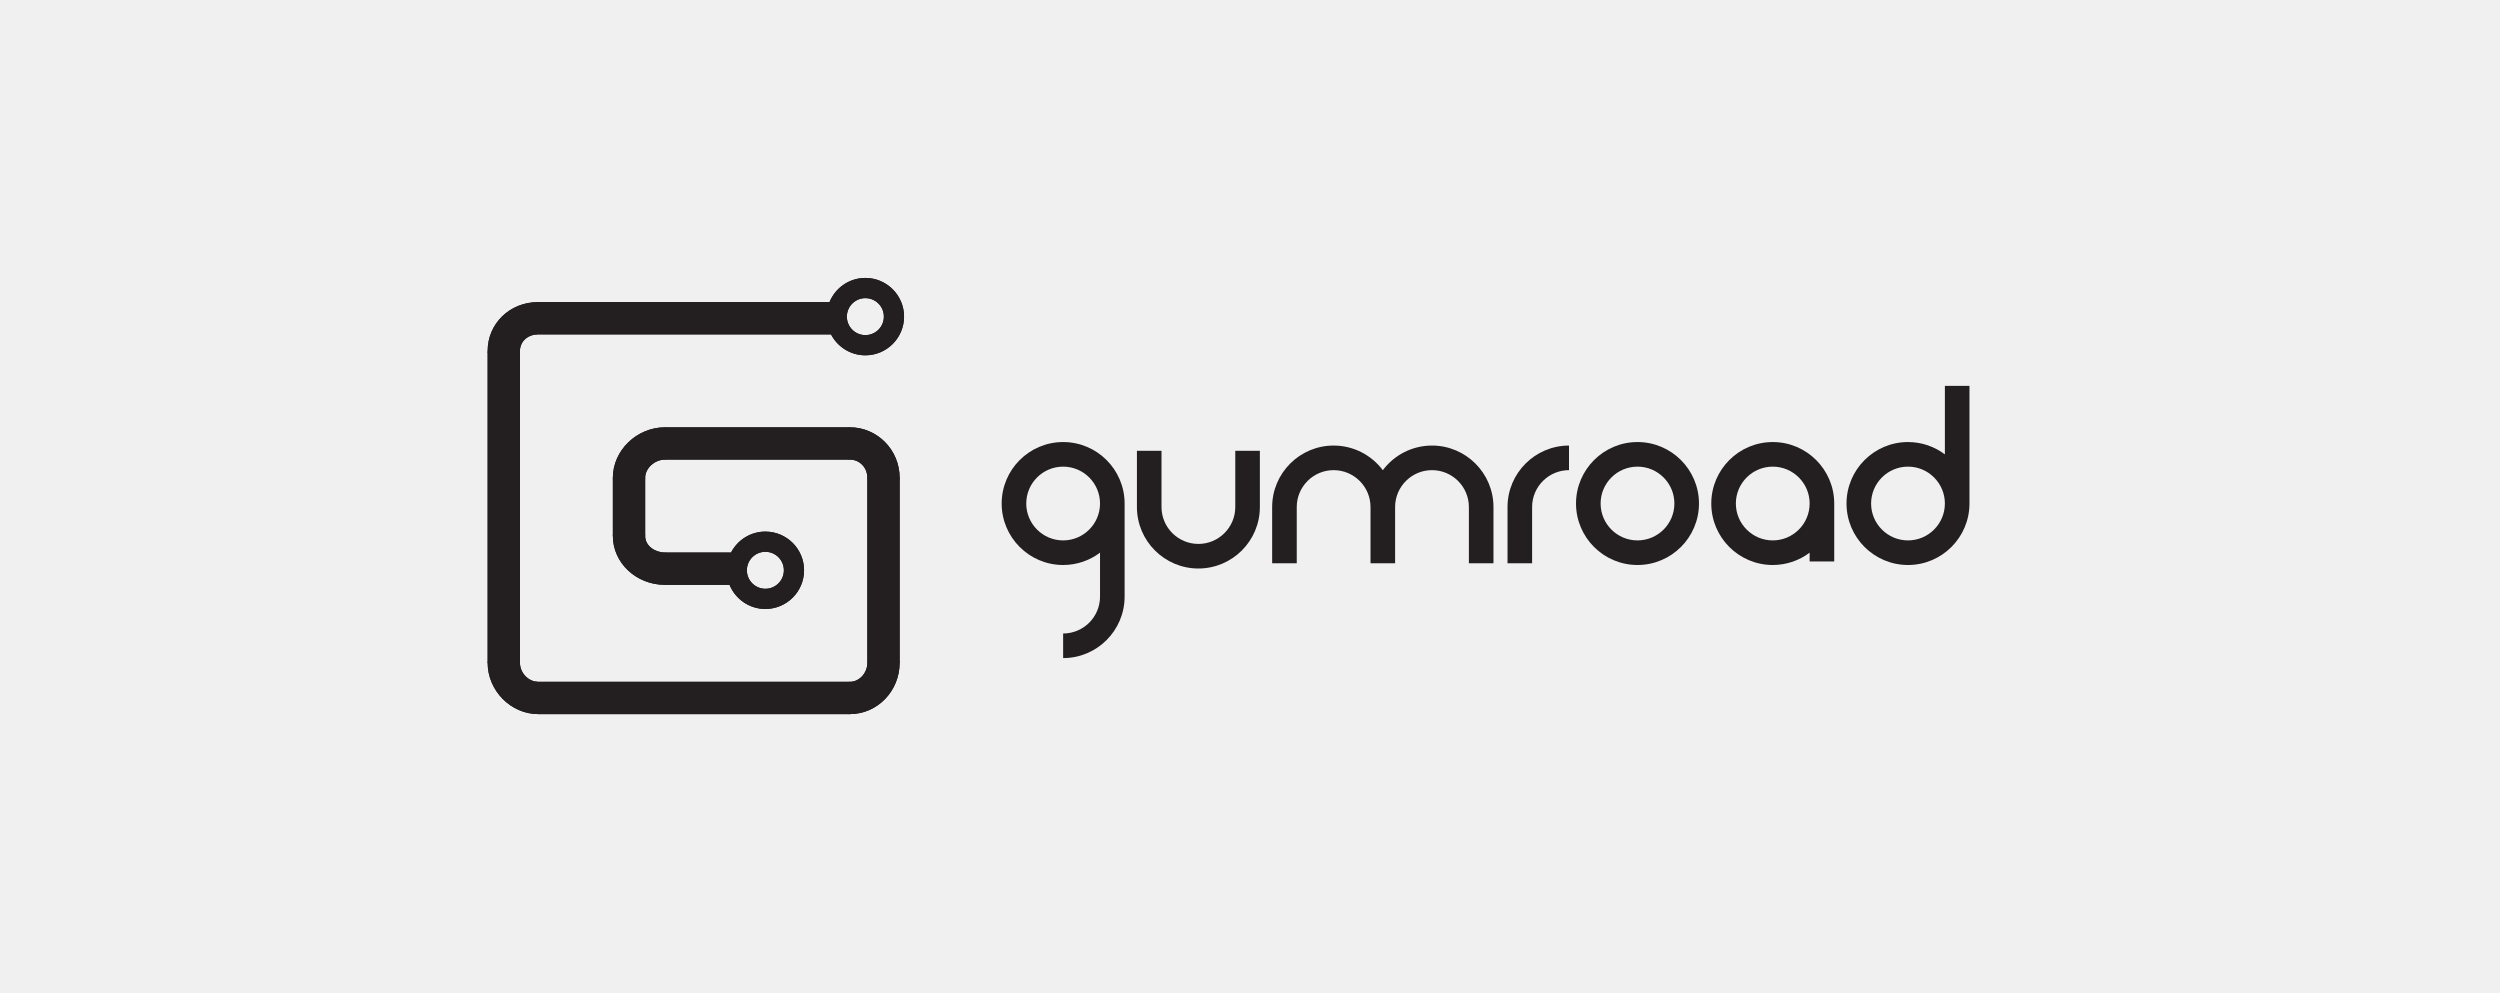
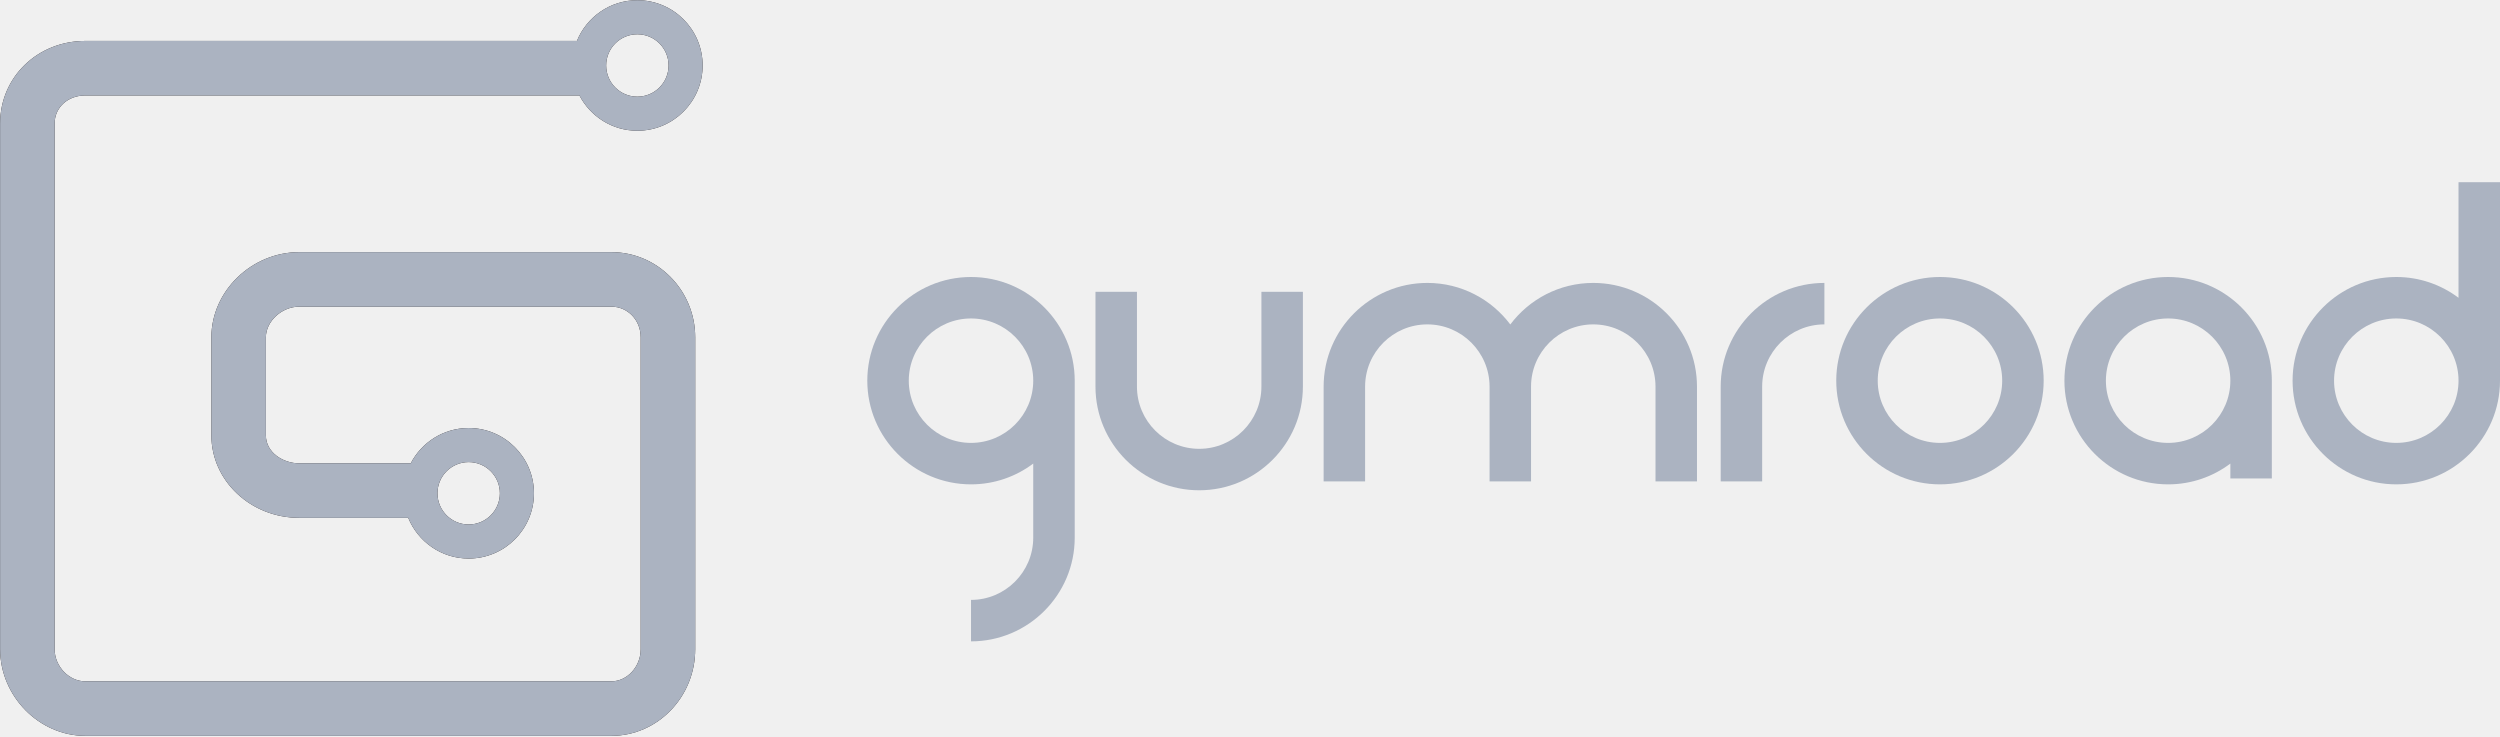
- <svg xmlns="http://www.w3.org/2000/svg" viewBox="0 0 1733.8 688" height="688" width="1733.8" xml:space="preserve" id="svg2" version="1.1">
-   <defs id="defs6">
-     <clipPath id="clipPath22" clipPathUnits="userSpaceOnUse">
-       <path id="path20" d="m 3981,2289.91 c 53.09,0 96.22,-43.08 96.22,-96.21 0,-53.11 -43.13,-96.21 -96.22,-96.21 -53.15,0 -96.2,43.1 -96.2,96.21 0,53.13 43.05,96.21 96.2,96.21 z m 520.08,1319.38 c 53.2,0 96.25,-43.06 96.25,-96.18 0,-53.15 -43.05,-96.22 -96.25,-96.22 -53.05,0 -96.18,43.07 -96.18,96.22 0,53.12 43.13,96.18 96.18,96.18 z M 2799.04,3420.67 h 1523.48 c 33.55,-64.57 100.93,-108.83 178.56,-108.83 111.01,0 201.29,90.28 201.29,201.27 0,110.96 -90.28,201.24 -201.29,201.24 -84.2,0 -156.38,-52.03 -186.33,-125.6 H 2799.04 c -147.3,0 -262.67,-111.72 -262.67,-254.32 V 1712.69 c 0,-144.74 120.3,-267.04 262.67,-267.04 h 1621.7 c 142.67,0 258.74,119.8 258.74,267.04 v 962.03 c 0,144.86 -116.07,262.69 -258.74,262.69 h -962.03 c -146.89,0 -271,-120.29 -271,-262.69 v -302.34 c 0,-140.29 121.57,-254.39 271,-254.39 h 335.93 c 30,-73.53 102.19,-125.54 186.36,-125.54 111,0 201.28,90.28 201.28,201.25 0,110.99 -90.28,201.28 -201.28,201.28 -77.67,0 -145.07,-44.3 -178.61,-108.9 h -343.68 c -49.49,0 -102.92,32.99 -102.92,86.3 v 302.34 c 0,49.53 49.06,94.61 102.92,94.61 h 962.03 c 50.82,0 90.66,-41.55 90.66,-94.61 v -962.03 c 0,-53.63 -41.52,-98.95 -90.66,-98.95 h -1621.7 c -50.39,0 -94.59,46.25 -94.59,98.95 v 1621.74 c 0,49.16 40.67,86.24 94.59,86.24 z" />
-     </clipPath>
+ <svg xmlns="http://www.w3.org/2000/svg" xmlns:xlink="http://www.w3.org/1999/xlink" width="771px" height="227px" viewBox="0 0 771 227" version="1.1">
+   <defs>
+     <path d="M144.537,84.491 C149.848,84.491 154.162,80.183 154.162,74.87 C154.162,69.559 149.848,65.249 144.537,65.249 C139.221,65.249 134.915,69.559 134.915,74.87 C134.915,80.183 139.221,84.491 144.537,84.491 Z M196.559,216.429 C201.88,216.429 206.186,212.123 206.186,206.811 C206.186,201.496 201.88,197.189 196.559,197.189 C191.253,197.189 186.938,201.496 186.938,206.811 C186.938,212.123 191.253,216.429 196.559,216.429 Z M26.311,197.567 L178.698,197.567 C182.054,191.11 188.794,186.684 196.559,186.684 C207.663,186.684 216.693,195.712 216.693,206.811 C216.693,217.907 207.663,226.935 196.559,226.935 C188.137,226.935 180.917,221.732 177.921,214.375 L26.311,214.375 C11.577,214.375 0.037,203.203 0.037,188.943 L0.037,26.769 C0.037,12.295 12.07,0.065 26.311,0.065 L188.523,0.065 C202.794,0.065 214.404,12.045 214.404,26.769 L214.404,122.972 C214.404,137.458 202.794,149.241 188.523,149.241 L92.295,149.241 C77.602,149.241 65.188,137.212 65.188,122.972 L65.188,92.738 C65.188,78.709 77.348,67.299 92.295,67.299 L125.897,67.299 C128.897,59.946 136.118,54.745 144.537,54.745 C155.64,54.745 164.671,63.773 164.671,74.87 C164.671,85.969 155.64,94.998 144.537,94.998 C136.768,94.998 130.027,90.568 126.672,84.108 L92.295,84.108 C87.345,84.108 82,87.407 82,92.738 L82,122.972 C82,127.925 86.908,132.433 92.295,132.433 L188.523,132.433 C193.606,132.433 197.591,128.278 197.591,122.972 L197.591,26.769 C197.591,21.406 193.438,16.874 188.523,16.874 L26.311,16.874 C21.271,16.874 16.849,21.499 16.849,26.769 L16.849,188.943 C16.849,193.859 20.917,197.567 26.311,197.567 Z" id="path-1" />
  </defs>
-   <g transform="matrix(1.333333,0,0,-1.333333,0,688)" id="g10">
-     <g transform="scale(0.1)" id="g12">
-       <path id="path14" style="fill:#231f20;fill-opacity:1;fill-rule:nonzero;stroke:none" d="m 3981,2289.91 c 53.09,0 96.22,-43.08 96.22,-96.21 0,-53.11 -43.13,-96.21 -96.22,-96.21 -53.15,0 -96.2,43.1 -96.2,96.21 0,53.13 43.05,96.21 96.2,96.21 z m 520.08,1319.38 c 53.2,0 96.25,-43.06 96.25,-96.18 0,-53.15 -43.05,-96.22 -96.25,-96.22 -53.05,0 -96.18,43.07 -96.18,96.22 0,53.12 43.13,96.18 96.18,96.18 z M 2799.04,3420.67 h 1523.48 c 33.55,-64.57 100.93,-108.83 178.56,-108.83 111.01,0 201.29,90.28 201.29,201.27 0,110.96 -90.28,201.24 -201.29,201.24 -84.2,0 -156.38,-52.03 -186.33,-125.6 H 2799.04 c -147.3,0 -262.67,-111.72 -262.67,-254.32 V 1712.69 c 0,-144.74 120.3,-267.04 262.67,-267.04 h 1621.7 c 142.67,0 258.74,119.8 258.74,267.04 v 962.03 c 0,144.86 -116.07,262.69 -258.74,262.69 h -962.03 c -146.89,0 -271,-120.29 -271,-262.69 v -302.34 c 0,-140.29 121.57,-254.39 271,-254.39 h 335.93 c 30,-73.53 102.19,-125.54 186.36,-125.54 111,0 201.28,90.28 201.28,201.25 0,110.99 -90.28,201.28 -201.28,201.28 -77.67,0 -145.07,-44.3 -178.61,-108.9 h -343.68 c -49.49,0 -102.92,32.99 -102.92,86.3 v 302.34 c 0,49.53 49.06,94.61 102.92,94.61 h 962.03 c 50.82,0 90.66,-41.55 90.66,-94.61 v -962.03 c 0,-53.63 -41.52,-98.95 -90.66,-98.95 h -1621.7 c -50.39,0 -94.59,46.25 -94.59,98.95 v 1621.74 c 0,49.16 40.67,86.24 94.59,86.24" />
-       <g id="g16">
-         <g clip-path="url(#clipPath22)" id="g18">
-           <path id="path24" style="fill:#231f20;fill-opacity:1;fill-rule:nonzero;stroke:none" d="m 2470.77,3667.98 h 321.47 v -342.9 h -321.47 v 342.9" />
-           <path id="path26" style="fill:#231f20;fill-opacity:1;fill-rule:nonzero;stroke:none" d="m 2470.77,1719.42 h 321.47 v -342.9 h -321.47 v 342.9" />
-           <path id="path28" style="fill:#231f20;fill-opacity:1;fill-rule:nonzero;stroke:none" d="m 4414.44,1719.42 h 321.47 v -342.9 h -321.47 v 342.9" />
-           <path id="path30" style="fill:#231f20;fill-opacity:1;fill-rule:nonzero;stroke:none" d="m 4414.44,3010.9 h 321.47 V 2668 h -321.47 v 342.9" />
-           <path id="path32" style="fill:#231f20;fill-opacity:1;fill-rule:nonzero;stroke:none" d="m 3143.55,3010.9 h 321.47 V 2668 h -321.47 v 342.9" />
-           <path id="path34" style="fill:#231f20;fill-opacity:1;fill-rule:nonzero;stroke:none" d="m 3143.55,2379.11 h 321.47 v -342.9 h -321.47 v 342.9" />
-           <path id="path36" style="fill:#231f20;fill-opacity:1;fill-rule:nonzero;stroke:none" d="M 2785.93,1712.69 H 2470.77 V 3331.8 h 315.16 V 1712.69" />
-           <path id="path38" style="fill:#231f20;fill-opacity:1;fill-rule:nonzero;stroke:none" d="M 4420.74,1376.52 H 2785.93 v 336.17 h 1634.81 v -336.17" />
-           <path id="path40" style="fill:#231f20;fill-opacity:1;fill-rule:nonzero;stroke:none" d="m 4735.91,2674.72 h -315.17 v -962.03 h 315.17 v 962.03" />
-           <path id="path42" style="fill:#231f20;fill-opacity:1;fill-rule:nonzero;stroke:none" d="m 3458.71,3010.9 h 962.03 v -336.18 h -962.03 v 336.18" />
-           <path id="path44" style="fill:#231f20;fill-opacity:1;fill-rule:nonzero;stroke:none" d="m 3143.55,2372.38 h 315.16 v 302.34 h -315.16 v -302.34" />
-           <path id="path46" style="fill:#231f20;fill-opacity:1;fill-rule:nonzero;stroke:none" d="m 4260.74,3737.48 v -69.5 H 2785.93 V 3331.8 h 1474.81 v -69.49 h 475.17 v 475.17 h -475.17" />
-           <path id="path48" style="fill:#231f20;fill-opacity:1;fill-rule:nonzero;stroke:none" d="m 3747.19,2430.08 v -57.7 h -288.48 v -336.17 h 288.48 v -78.88 h 472.73 v 472.75 h -472.73" />
+   <g id="Page-1" stroke="none" stroke-width="1" fill="none" fill-rule="evenodd">
+     <g id="gumroad" transform="translate(385.5, 113.5) scale(1, -1) translate(-385.5, -113.5) ">
+       <path d="M144.537,84.491 C149.848,84.491 154.162,80.183 154.162,74.87 C154.162,69.559 149.848,65.249 144.537,65.249 C139.221,65.249 134.915,69.559 134.915,74.87 C134.915,80.183 139.221,84.491 144.537,84.491 Z M196.559,216.429 C201.88,216.429 206.186,212.123 206.186,206.811 C206.186,201.496 201.88,197.189 196.559,197.189 C191.253,197.189 186.938,201.496 186.938,206.811 C186.938,212.123 191.253,216.429 196.559,216.429 Z M26.311,197.567 L178.698,197.567 C182.054,191.11 188.794,186.684 196.559,186.684 C207.663,186.684 216.693,195.712 216.693,206.811 C216.693,217.907 207.663,226.935 196.559,226.935 C188.137,226.935 180.917,221.732 177.921,214.375 L26.311,214.375 C11.577,214.375 0.037,203.203 0.037,188.943 L0.037,26.769 C0.037,12.295 12.07,0.065 26.311,0.065 L188.523,0.065 C202.794,0.065 214.404,12.045 214.404,26.769 L214.404,122.972 C214.404,137.458 202.794,149.241 188.523,149.241 L92.295,149.241 C77.602,149.241 65.188,137.212 65.188,122.972 L65.188,92.738 C65.188,78.709 77.348,67.299 92.295,67.299 L125.897,67.299 C128.897,59.946 136.118,54.745 144.537,54.745 C155.64,54.745 164.671,63.773 164.671,74.87 C164.671,85.969 155.64,94.998 144.537,94.998 C136.768,94.998 130.027,90.568 126.672,84.108 L92.295,84.108 C87.345,84.108 82,87.407 82,92.738 L82,122.972 C82,127.925 86.908,132.433 92.295,132.433 L188.523,132.433 C193.606,132.433 197.591,128.278 197.591,122.972 L197.591,26.769 C197.591,21.406 193.438,16.874 188.523,16.874 L26.311,16.874 C21.271,16.874 16.849,21.499 16.849,26.769 L16.849,188.943 C16.849,193.859 20.917,197.567 26.311,197.567 Z" id="Shape" fill="#231F20" fill-rule="nonzero" />
+       <g id="Clipped">
+         <mask id="mask-2" fill="white">
+           <use xlink:href="#path-1" />
+         </mask>
+         <g id="Shape" />
+         <g id="Group" mask="url(#mask-2)" fill="#ABB3C1" fill-rule="nonzero">
+           <g transform="translate(-6.601713, -6.9)" id="Shape">
+             <polyline points="0.077 229.198 32.232 229.198 32.232 194.908 0.077 194.908 0.077 229.198" />
+             <polyline points="0.077 34.342 32.232 34.342 32.232 0.052 0.077 0.052 0.077 34.342" />
+             <polyline points="194.494 34.342 226.65 34.342 226.65 0.052 194.494 0.052 194.494 34.342" />
+             <polyline points="194.494 163.49 226.65 163.49 226.65 129.2 194.494 129.2 194.494 163.49" />
+             <polyline points="67.372 163.49 99.528 163.49 99.528 129.2 67.372 129.2 67.372 163.49" />
+             <polyline points="67.372 100.311 99.528 100.311 99.528 66.021 67.372 66.021 67.372 100.311" />
+             <polyline points="31.601 33.669 0.077 33.669 0.077 195.58 31.601 195.58 31.601 33.669" />
+             <polyline points="195.125 0.052 31.601 0.052 31.601 33.669 195.125 33.669 195.125 0.052" />
+             <polyline points="226.65 129.872 195.125 129.872 195.125 33.669 226.65 33.669 226.65 129.872" />
+             <polyline points="98.897 163.49 195.125 163.49 195.125 129.872 98.897 129.872 98.897 163.49" />
+             <polyline points="67.372 99.638 98.897 99.638 98.897 129.872 67.372 129.872 67.372 99.638" />
+             <polyline points="179.12 236.148 179.12 229.198 31.601 229.198 31.601 195.58 179.12 195.58 179.12 188.631 226.65 188.631 226.65 236.148 179.12 236.148" />
+             <polyline points="127.752 105.408 127.752 99.638 98.897 99.638 98.897 66.021 127.752 66.021 127.752 58.133 175.037 58.133 175.037 105.408 127.752 105.408" />
+           </g>
        </g>
      </g>
-       <path id="path50" style="fill:#231f20;fill-opacity:1;fill-rule:nonzero;stroke:none" d="m 5529.81,2349.12 c -105.79,0 -191.86,86.07 -191.86,191.86 0,105.79 86.07,191.86 191.86,191.86 105.78,0 191.86,-86.07 191.86,-191.86 0,-105.79 -86.08,-191.86 -191.86,-191.86 z m 0,511.62 c -176.32,0 -319.76,-143.45 -319.76,-319.76 0,-176.31 143.44,-319.76 319.76,-319.76 71.93,0 138.38,23.89 191.86,64.13 v -228.58 c 0,-105.79 -86.08,-191.86 -191.86,-191.86 v -127.9 c 176.31,0 319.76,143.45 319.76,319.76 v 484.21 c 0,176.31 -143.45,319.76 -319.76,319.76" />
-       <path id="path52" style="fill:#231f20;fill-opacity:1;fill-rule:nonzero;stroke:none" d="m 6425.18,2522.71 c 0,-105.78 -86.07,-191.86 -191.86,-191.86 -105.79,0 -191.86,86.08 -191.86,191.86 v 292.36 h -127.9 v -292.36 c 0,-176.31 143.44,-319.75 319.76,-319.75 176.32,0 319.76,143.44 319.76,319.75 v 292.36 h -127.9 v -292.36" />
-       <path id="path54" style="fill:#231f20;fill-opacity:1;fill-rule:nonzero;stroke:none" d="m 7448.38,2842.48 c -104.49,0 -197.43,-50.4 -255.81,-128.14 -58.4,77.74 -151.33,128.14 -255.81,128.14 -176.32,0 -319.76,-143.45 -319.76,-319.77 v -292.35 h 127.9 v 292.35 c 0,105.8 86.07,191.87 191.86,191.87 105.79,0 191.86,-86.07 191.86,-191.87 v -292.35 h 127.9 v 292.35 c 0,105.8 86.07,191.87 191.86,191.87 105.79,0 191.86,-86.07 191.86,-191.87 v -292.35 h 127.9 v 292.35 c 0,176.32 -143.45,319.77 -319.76,319.77" />
-       <path id="path56" style="fill:#231f20;fill-opacity:1;fill-rule:nonzero;stroke:none" d="m 7841.23,2522.71 v -292.35 h 127.9 v 292.35 c 0,105.8 86.07,191.87 191.86,191.87 v 127.9 c -176.32,0 -319.76,-143.45 -319.76,-319.77" />
-       <path id="path58" style="fill:#231f20;fill-opacity:1;fill-rule:nonzero;stroke:none" d="m 8517.29,2349.12 c -105.79,0 -191.86,86.07 -191.86,191.86 0,105.79 86.07,191.86 191.86,191.86 105.78,0 191.86,-86.07 191.86,-191.86 0,-105.79 -86.08,-191.86 -191.86,-191.86 z m 0,511.62 c -176.32,0 -319.77,-143.45 -319.77,-319.76 0,-176.31 143.45,-319.76 319.77,-319.76 176.31,0 319.76,143.45 319.76,319.76 0,176.31 -143.45,319.76 -319.76,319.76" />
-       <path id="path60" style="fill:#231f20;fill-opacity:1;fill-rule:nonzero;stroke:none" d="m 9220.77,2349.12 c -105.79,0 -191.86,86.07 -191.86,191.86 0,105.79 86.07,191.86 191.86,191.86 105.79,0 191.86,-86.07 191.86,-191.86 0,-105.79 -86.07,-191.86 -191.86,-191.86 z m 0,511.62 c -176.32,0 -319.76,-143.45 -319.76,-319.76 0,-176.31 143.44,-319.76 319.76,-319.76 71.93,0 138.38,23.89 191.86,64.13 v -45.86 h 127.9 v 301.49 c 0,176.31 -143.45,319.76 -319.76,319.76" />
-       <path id="path62" style="fill:#231f20;fill-opacity:1;fill-rule:nonzero;stroke:none" d="m 9924.24,2349.12 c -105.79,0 -191.86,86.07 -191.86,191.86 0,105.79 86.07,191.86 191.86,191.86 105.76,0 191.86,-86.07 191.86,-191.86 0,-105.79 -86.1,-191.86 -191.86,-191.86 z m 191.86,803.98 v -356.49 c -53.5,40.24 -119.93,64.13 -191.86,64.13 -176.32,0 -319.76,-143.45 -319.76,-319.76 0,-176.31 143.44,-319.76 319.76,-319.76 176.36,0 319.76,143.45 319.76,319.76 v 612.12 h -127.9" />
+       <path d="M299.459,90.412 C288.877,90.412 280.268,99.019 280.268,109.598 C280.268,120.177 288.877,128.784 299.459,128.784 C310.039,128.784 318.65,120.177 318.65,109.598 C318.65,99.019 310.039,90.412 299.459,90.412 Z M299.459,141.574 C281.822,141.574 267.474,127.229 267.474,109.598 C267.474,91.967 281.822,77.622 299.459,77.622 C306.654,77.622 313.3,80.011 318.65,84.035 L318.65,61.177 C318.65,50.598 310.039,41.991 299.459,41.991 L299.459,29.201 C317.094,29.201 331.443,43.546 331.443,61.177 L331.443,109.598 C331.443,127.229 317.094,141.574 299.459,141.574 Z" id="Shape" fill="#ABB3C1" fill-rule="nonzero" />
+       <path d="M389.019,107.771 C389.019,97.193 380.41,88.585 369.828,88.585 C359.246,88.585 350.637,97.193 350.637,107.771 L350.637,137.007 L337.844,137.007 L337.844,107.771 C337.844,90.14 352.191,75.796 369.828,75.796 C387.465,75.796 401.812,90.14 401.812,107.771 L401.812,137.007 L389.019,137.007 L389.019,107.771" id="Shape" fill="#ABB3C1" fill-rule="nonzero" />
+       <path d="M491.365,139.748 C480.914,139.748 471.617,134.708 465.778,126.934 C459.936,134.708 450.641,139.748 440.19,139.748 C422.554,139.748 408.206,125.403 408.206,107.771 L408.206,78.536 L420.999,78.536 L420.999,107.771 C420.999,118.351 429.608,126.958 440.19,126.958 C450.772,126.958 459.381,118.351 459.381,107.771 L459.381,78.536 L472.174,78.536 L472.174,107.771 C472.174,118.351 480.784,126.958 491.365,126.958 C501.947,126.958 510.556,118.351 510.556,107.771 L510.556,78.536 L523.35,78.536 L523.35,107.771 C523.35,125.403 509.001,139.748 491.365,139.748" id="Shape" fill="#ABB3C1" fill-rule="nonzero" />
+       <path d="M530.661,107.771 L530.661,78.536 L543.454,78.536 L543.454,107.771 C543.454,118.351 552.063,126.958 562.645,126.958 L562.645,139.748 C545.008,139.748 530.661,125.403 530.661,107.771" id="Shape" fill="#ABB3C1" fill-rule="nonzero" />
+       <path d="M598.284,90.412 C587.702,90.412 579.093,99.019 579.093,109.598 C579.093,120.177 587.702,128.784 598.284,128.784 C608.865,128.784 617.475,120.177 617.475,109.598 C617.475,99.019 608.865,90.412 598.284,90.412 Z M598.284,141.574 C580.648,141.574 566.299,127.229 566.299,109.598 C566.299,91.967 580.648,77.622 598.284,77.622 C615.92,77.622 630.268,91.967 630.268,109.598 C630.268,127.229 615.92,141.574 598.284,141.574 Z" id="Shape" fill="#ABB3C1" fill-rule="nonzero" />
+       <path d="M668.65,90.412 C658.069,90.412 649.459,99.019 649.459,109.598 C649.459,120.177 658.069,128.784 668.65,128.784 C679.232,128.784 687.841,120.177 687.841,109.598 C687.841,99.019 679.232,90.412 668.65,90.412 Z M668.65,141.574 C651.014,141.574 636.666,127.229 636.666,109.598 C636.666,91.967 651.014,77.622 668.65,77.622 C675.845,77.622 682.492,80.011 687.841,84.035 L687.841,79.449 L700.635,79.449 L700.635,109.598 C700.635,127.229 686.286,141.574 668.65,141.574 Z" id="Shape" fill="#ABB3C1" fill-rule="nonzero" />
+       <path d="M739.016,90.412 C728.434,90.412 719.825,99.019 719.825,109.598 C719.825,120.177 728.434,128.784 739.016,128.784 C749.594,128.784 758.207,120.177 758.207,109.598 C758.207,99.019 749.594,90.412 739.016,90.412 Z M758.207,170.81 L758.207,135.161 C752.855,139.185 746.211,141.574 739.016,141.574 C721.379,141.574 707.031,127.229 707.031,109.598 C707.031,91.967 721.379,77.622 739.016,77.622 C756.656,77.622 771,91.967 771,109.598 L771,170.81 L758.207,170.81 Z" id="Shape" fill="#ABB3C1" fill-rule="nonzero" />
    </g>
  </g>
</svg>
